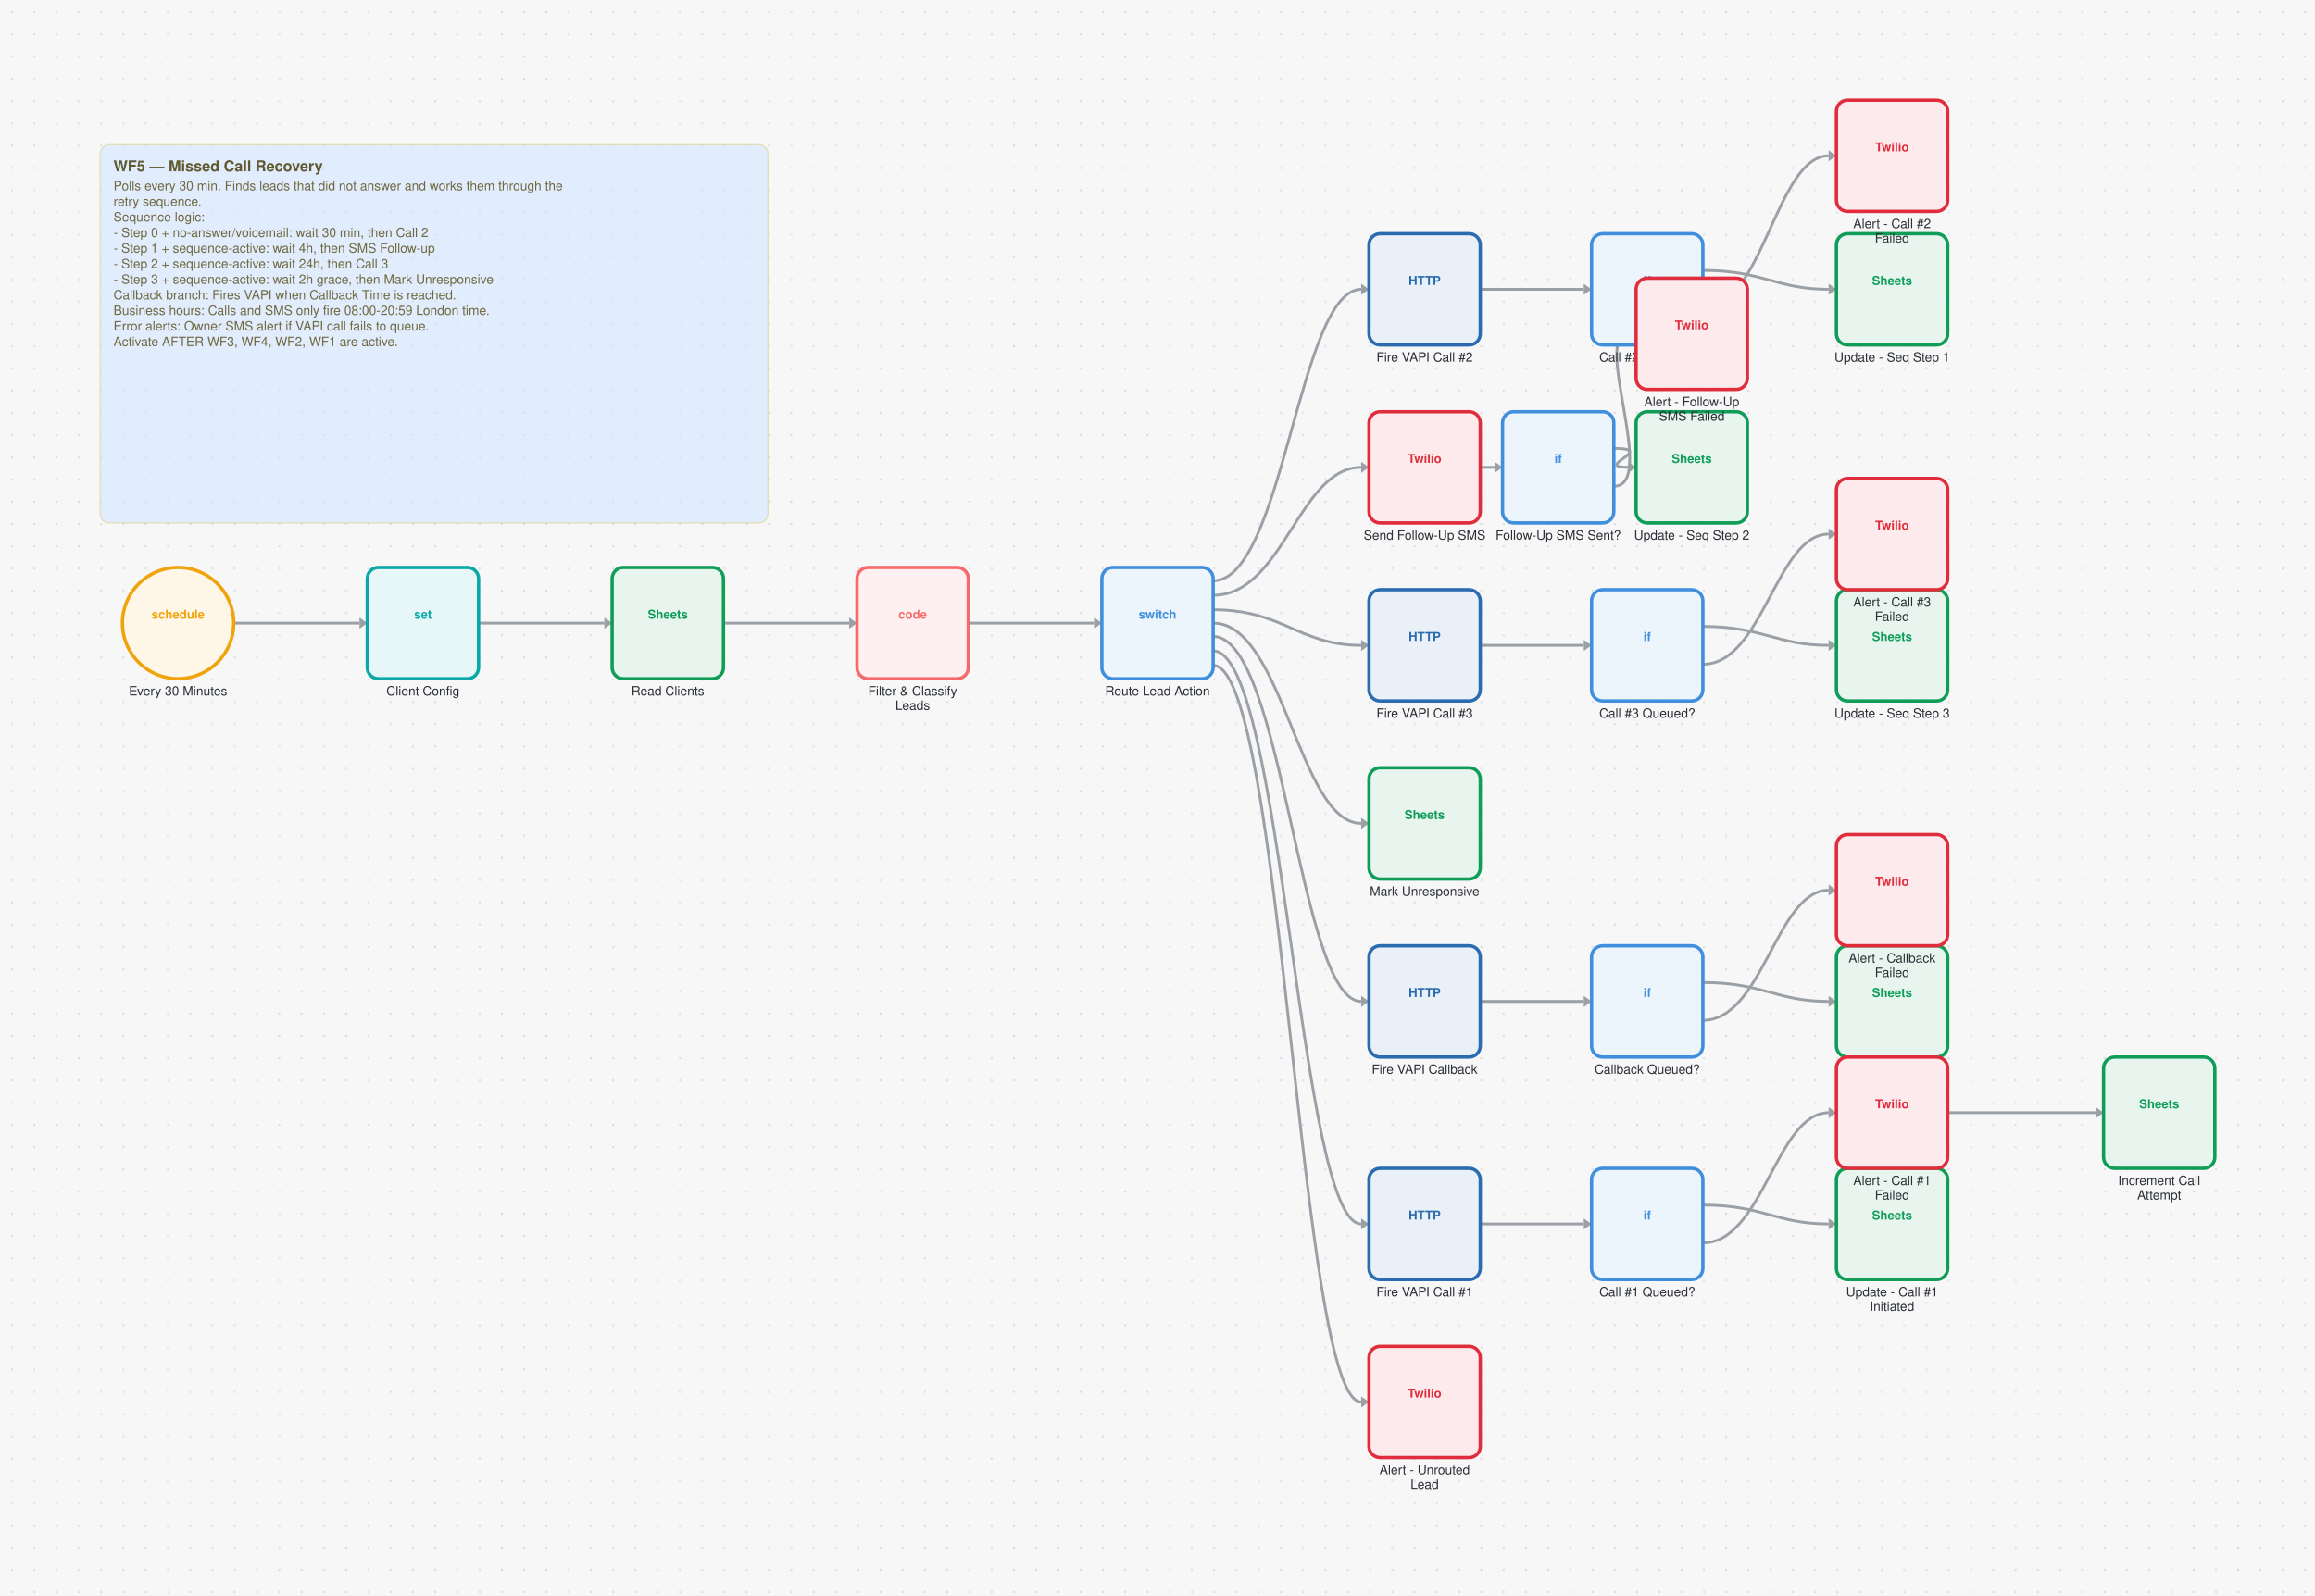
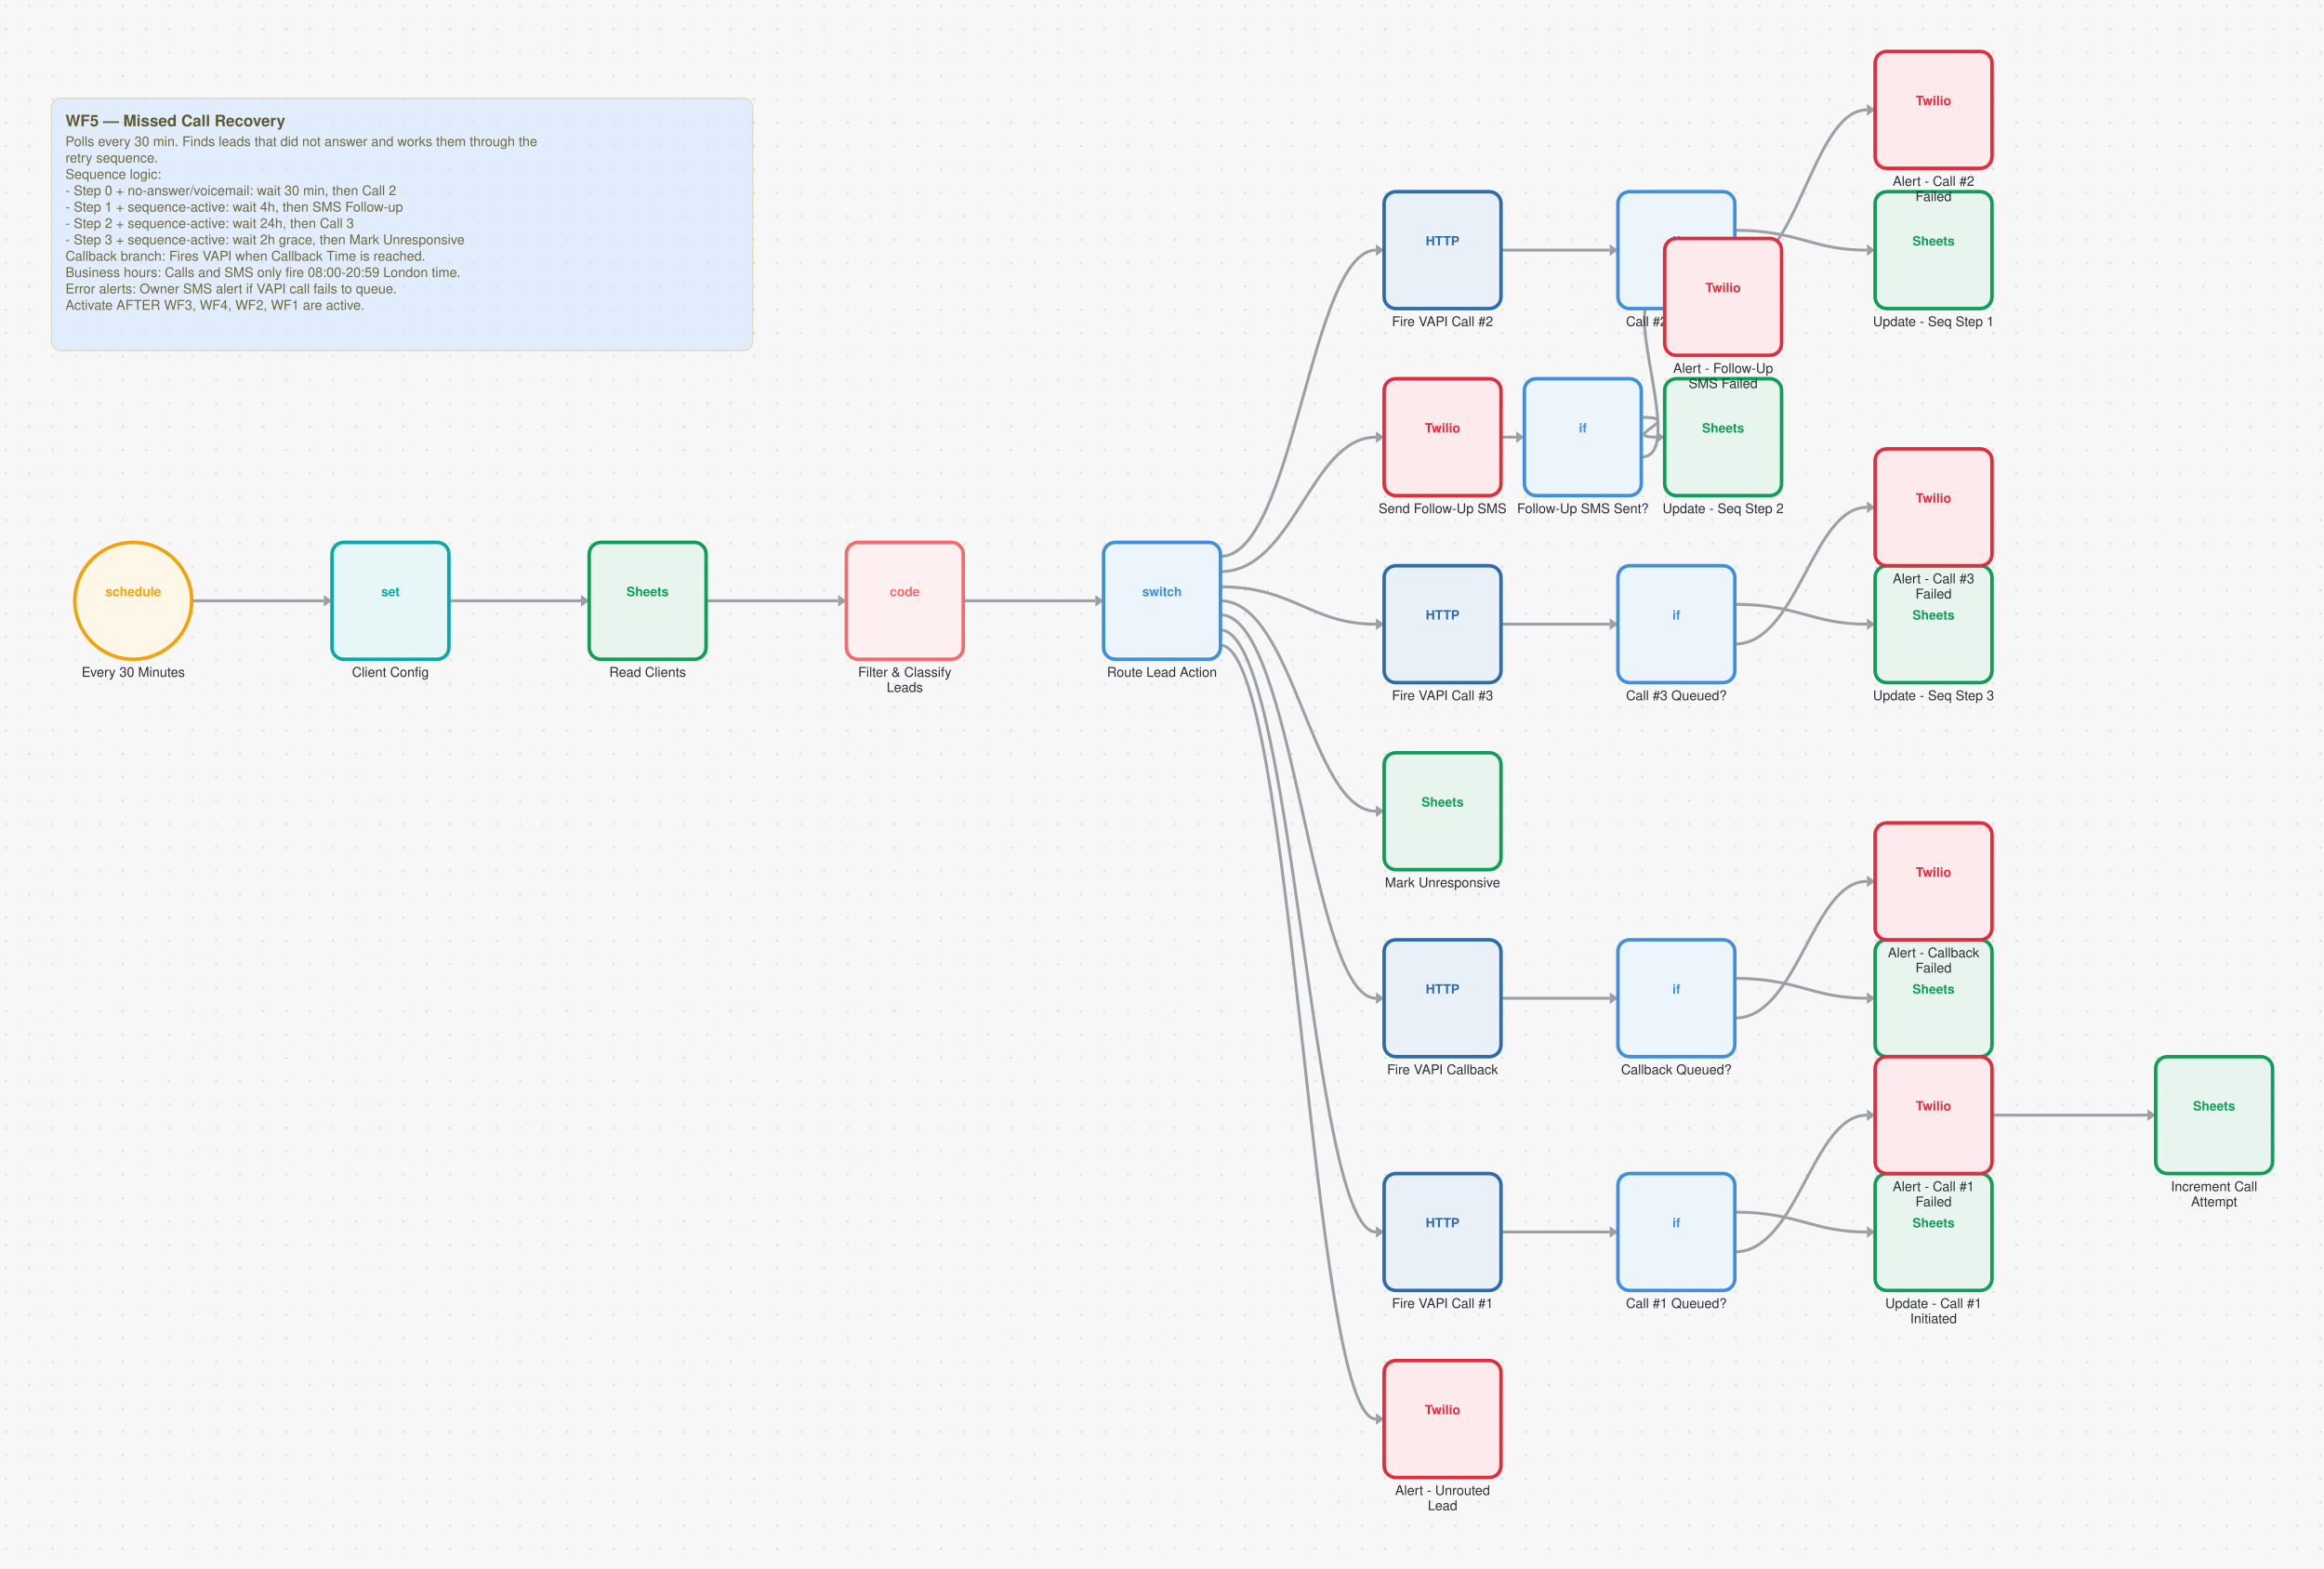
- <svg xmlns="http://www.w3.org/2000/svg" viewBox="-30 -50 2080 1434" width="1600" font-family="-apple-system,BlinkMacSystemFont,Segoe UI,Helvetica,Arial,sans-serif">
-   <rect x="-30" y="-50" width="2080" height="1434" fill="#f7f7f8" />
+ <svg xmlns="http://www.w3.org/2000/svg" viewBox="16 -4.0 1988 1342.0" width="1600" font-family="-apple-system,BlinkMacSystemFont,Segoe UI,Helvetica,Arial,sans-serif">
+   <rect x="16" y="-4.0" width="1988" height="1342.0" fill="#f7f7f8" />
  <defs>
    <pattern id="g" width="20" height="20" patternUnits="userSpaceOnUse">
      <circle cx="1" cy="1" r="1" fill="#dcdce0" />
    </pattern>
  </defs>
-   <rect x="-30" y="-50" width="2080" height="1434" fill="url(#g)" />
-   <rect x="60" y="80" width="600" height="340" rx="8" fill="#cfe4ff" fill-opacity="0.55" stroke="#d8cf7a" stroke-opacity="0.6" />
-   <text x="72" y="104" font-size="13.5" font-weight="700" fill="#5f5930">WF5 — Missed Call Recovery</text>
-   <text x="72" y="121" font-size="11.5" fill="#6f6840">Polls every 30 min. Finds leads that did not answer and works them through the</text>
-   <text x="72" y="135" font-size="11.5" fill="#6f6840">retry sequence.</text>
-   <text x="72" y="149" font-size="11.5" fill="#6f6840">Sequence logic:</text>
-   <text x="72" y="163" font-size="11.5" fill="#6f6840">- Step 0 + no-answer/voicemail: wait 30 min, then Call 2</text>
-   <text x="72" y="177" font-size="11.5" fill="#6f6840">- Step 1 + sequence-active: wait 4h, then SMS Follow-up</text>
-   <text x="72" y="191" font-size="11.5" fill="#6f6840">- Step 2 + sequence-active: wait 24h, then Call 3</text>
-   <text x="72" y="205" font-size="11.5" fill="#6f6840">- Step 3 + sequence-active: wait 2h grace, then Mark Unresponsive</text>
-   <text x="72" y="219" font-size="11.5" fill="#6f6840">Callback branch: Fires VAPI when Callback Time is reached.</text>
-   <text x="72" y="233" font-size="11.5" fill="#6f6840">Business hours: Calls and SMS only fire 08:00-20:59 London time.</text>
-   <text x="72" y="247" font-size="11.5" fill="#6f6840">Error alerts: Owner SMS alert if VAPI call fails to queue.</text>
-   <text x="72" y="261" font-size="11.5" fill="#6f6840">Activate AFTER WF3, WF4, WF2, WF1 are active.</text>
+   <rect x="16" y="-4.0" width="1988" height="1342.0" fill="url(#g)" />
+   <rect x="60" y="80.0" width="600" height="216" rx="8" fill="#cfe4ff" fill-opacity="0.55" stroke="#d8cf7a" stroke-opacity="0.6" />
+   <text x="72" y="104.0" font-size="13.5" font-weight="700" fill="#5f5930">WF5 — Missed Call Recovery</text>
+   <text x="72" y="121.0" font-size="11.5" fill="#6f6840">Polls every 30 min. Finds leads that did not answer and works them through the</text>
+   <text x="72" y="135.0" font-size="11.5" fill="#6f6840">retry sequence.</text>
+   <text x="72" y="149.0" font-size="11.5" fill="#6f6840">Sequence logic:</text>
+   <text x="72" y="163.0" font-size="11.5" fill="#6f6840">- Step 0 + no-answer/voicemail: wait 30 min, then Call 2</text>
+   <text x="72" y="177.0" font-size="11.5" fill="#6f6840">- Step 1 + sequence-active: wait 4h, then SMS Follow-up</text>
+   <text x="72" y="191.0" font-size="11.5" fill="#6f6840">- Step 2 + sequence-active: wait 24h, then Call 3</text>
+   <text x="72" y="205.0" font-size="11.5" fill="#6f6840">- Step 3 + sequence-active: wait 2h grace, then Mark Unresponsive</text>
+   <text x="72" y="219.0" font-size="11.5" fill="#6f6840">Callback branch: Fires VAPI when Callback Time is reached.</text>
+   <text x="72" y="233.0" font-size="11.5" fill="#6f6840">Business hours: Calls and SMS only fire 08:00-20:59 London time.</text>
+   <text x="72" y="247.0" font-size="11.5" fill="#6f6840">Error alerts: Owner SMS alert if VAPI call fails to queue.</text>
+   <text x="72" y="261.0" font-size="11.5" fill="#6f6840">Activate AFTER WF3, WF4, WF2, WF1 are active.</text>
  <g fill="none" stroke="#9aa0a6" stroke-width="2.5">
    <path d="M180,510 C234,510 246,510 293,510" />
    <path d="M293,505 L300,510 L293,515" fill="#9aa0a6" stroke="none" />
    <path d="M400,510 C454,510 466,510 513,510" />
    <path d="M513,505 L520,510 L513,515" fill="#9aa0a6" stroke="none" />
    <path d="M620,510 C674,510 686,510 733,510" />
    <path d="M733,505 L740,510 L733,515" fill="#9aa0a6" stroke="none" />
    <path d="M840,510 C894,510 906,510 953,510" />
    <path d="M953,505 L960,510 L953,515" fill="#9aa0a6" stroke="none" />
    <path d="M1060,472 C1123,472 1137,210 1193,210" />
    <path d="M1193,205 L1200,210 L1193,215" fill="#9aa0a6" stroke="none" />
    <path d="M1060,485 C1123,485 1137,370 1193,370" />
    <path d="M1193,365 L1200,370 L1193,375" fill="#9aa0a6" stroke="none" />
    <path d="M1060,498 C1123,498 1137,530 1193,530" />
    <path d="M1193,525 L1200,530 L1193,535" fill="#9aa0a6" stroke="none" />
    <path d="M1060,510 C1123,510 1137,690 1193,690" />
    <path d="M1193,685 L1200,690 L1193,695" fill="#9aa0a6" stroke="none" />
    <path d="M1060,522 C1123,522 1137,850 1193,850" />
    <path d="M1193,845 L1200,850 L1193,855" fill="#9aa0a6" stroke="none" />
    <path d="M1060,535 C1123,535 1137,1050 1193,1050" />
    <path d="M1193,1045 L1200,1050 L1193,1055" fill="#9aa0a6" stroke="none" />
    <path d="M1060,548 C1123,548 1137,1210 1193,1210" />
    <path d="M1193,1205 L1200,1210 L1193,1215" fill="#9aa0a6" stroke="none" />
    <path d="M1300,210 C1345,210 1355,210 1393,210" />
    <path d="M1393,205 L1400,210 L1393,215" fill="#9aa0a6" stroke="none" />
    <path d="M1500,193 C1554,193 1566,210 1613,210" />
    <path d="M1613,205 L1620,210 L1613,215" fill="#9aa0a6" stroke="none" />
    <path d="M1500,227 C1554,227 1566,90 1613,90" />
    <path d="M1613,85 L1620,90 L1613,95" fill="#9aa0a6" stroke="none" />
    <path d="M1300,530 C1345,530 1355,530 1393,530" />
    <path d="M1393,525 L1400,530 L1393,535" fill="#9aa0a6" stroke="none" />
    <path d="M1500,513 C1554,513 1566,530 1613,530" />
    <path d="M1613,525 L1620,530 L1613,535" fill="#9aa0a6" stroke="none" />
    <path d="M1500,547 C1554,547 1566,430 1613,430" />
    <path d="M1613,425 L1620,430 L1613,435" fill="#9aa0a6" stroke="none" />
    <path d="M1300,850 C1345,850 1355,850 1393,850" />
    <path d="M1393,845 L1400,850 L1393,855" fill="#9aa0a6" stroke="none" />
    <path d="M1500,833 C1554,833 1566,850 1613,850" />
    <path d="M1613,845 L1620,850 L1613,855" fill="#9aa0a6" stroke="none" />
    <path d="M1500,867 C1554,867 1566,750 1613,750" />
    <path d="M1613,745 L1620,750 L1613,755" fill="#9aa0a6" stroke="none" />
    <path d="M1300,1050 C1345,1050 1355,1050 1393,1050" />
    <path d="M1393,1045 L1400,1050 L1393,1055" fill="#9aa0a6" stroke="none" />
    <path d="M1500,1033 C1554,1033 1566,1050 1613,1050" />
    <path d="M1613,1045 L1620,1050 L1613,1055" fill="#9aa0a6" stroke="none" />
    <path d="M1500,1067 C1554,1067 1566,950 1613,950" />
    <path d="M1613,945 L1620,950 L1613,955" fill="#9aa0a6" stroke="none" />
    <path d="M1720,950 C1783,950 1797,950 1853,950" />
    <path d="M1853,945 L1860,950 L1853,955" fill="#9aa0a6" stroke="none" />
    <path d="M1300,370 C1340,370 1280,370 1313,370" />
    <path d="M1313,365 L1320,370 L1313,375" fill="#9aa0a6" stroke="none" />
    <path d="M1420,353 C1460,353 1400,370 1433,370" />
    <path d="M1433,365 L1440,370 L1433,375" fill="#9aa0a6" stroke="none" />
    <path d="M1420,387 C1460,387 1400,250 1433,250" />
    <path d="M1433,245 L1440,250 L1433,255" fill="#9aa0a6" stroke="none" />
  </g>
-   <rect x="80" y="460" width="100" height="100" rx="50" fill="#ffffff" stroke="#f0a30a" stroke-width="3" />
-   <rect x="80" y="460" width="100" height="100" rx="50" fill="#f0a30a" fill-opacity="0.10" />
+   <rect x="80" y="460.0" width="100" height="100" rx="50" fill="#ffffff" stroke="#f0a30a" stroke-width="3" />
+   <rect x="80" y="460.0" width="100" height="100" rx="50" fill="#f0a30a" fill-opacity="0.10" />
  <text x="130.0" y="506.0" font-size="11" text-anchor="middle" fill="#f0a30a" font-weight="700">schedule</text>
-   <text x="130.0" y="575" font-size="11.5" text-anchor="middle" fill="#2b2f36">Every 30 Minutes</text>
-   <rect x="300" y="460" width="100" height="100" rx="10" fill="#ffffff" stroke="#0aa8a7" stroke-width="3" />
-   <rect x="300" y="460" width="100" height="100" rx="10" fill="#0aa8a7" fill-opacity="0.10" />
+   <text x="130.0" y="575.0" font-size="11.5" text-anchor="middle" fill="#2b2f36">Every 30 Minutes</text>
+   <rect x="300" y="460.0" width="100" height="100" rx="10" fill="#ffffff" stroke="#0aa8a7" stroke-width="3" />
+   <rect x="300" y="460.0" width="100" height="100" rx="10" fill="#0aa8a7" fill-opacity="0.10" />
  <text x="350.0" y="506.0" font-size="11" text-anchor="middle" fill="#0aa8a7" font-weight="700">set</text>
-   <text x="350.0" y="575" font-size="11.5" text-anchor="middle" fill="#2b2f36">Client Config</text>
-   <rect x="520" y="460" width="100" height="100" rx="10" fill="#ffffff" stroke="#0f9d58" stroke-width="3" />
-   <rect x="520" y="460" width="100" height="100" rx="10" fill="#0f9d58" fill-opacity="0.10" />
+   <text x="350.0" y="575.0" font-size="11.5" text-anchor="middle" fill="#2b2f36">Client Config</text>
+   <rect x="520" y="460.0" width="100" height="100" rx="10" fill="#ffffff" stroke="#0f9d58" stroke-width="3" />
+   <rect x="520" y="460.0" width="100" height="100" rx="10" fill="#0f9d58" fill-opacity="0.10" />
  <text x="570.0" y="506.0" font-size="11" text-anchor="middle" fill="#0f9d58" font-weight="700">Sheets</text>
-   <text x="570.0" y="575" font-size="11.5" text-anchor="middle" fill="#2b2f36">Read Clients</text>
-   <rect x="740" y="460" width="100" height="100" rx="10" fill="#ffffff" stroke="#f56b6b" stroke-width="3" />
-   <rect x="740" y="460" width="100" height="100" rx="10" fill="#f56b6b" fill-opacity="0.10" />
+   <text x="570.0" y="575.0" font-size="11.5" text-anchor="middle" fill="#2b2f36">Read Clients</text>
+   <rect x="740" y="460.0" width="100" height="100" rx="10" fill="#ffffff" stroke="#f56b6b" stroke-width="3" />
+   <rect x="740" y="460.0" width="100" height="100" rx="10" fill="#f56b6b" fill-opacity="0.10" />
  <text x="790.0" y="506.0" font-size="11" text-anchor="middle" fill="#f56b6b" font-weight="700">code</text>
-   <text x="790.0" y="575" font-size="11.5" text-anchor="middle" fill="#2b2f36">Filter &amp; Classify</text>
-   <text x="790.0" y="588" font-size="11.5" text-anchor="middle" fill="#2b2f36">Leads</text>
-   <rect x="960" y="460" width="100" height="100" rx="10" fill="#ffffff" stroke="#408fdd" stroke-width="3" />
-   <rect x="960" y="460" width="100" height="100" rx="10" fill="#408fdd" fill-opacity="0.10" />
+   <text x="790.0" y="575.0" font-size="11.5" text-anchor="middle" fill="#2b2f36">Filter &amp; Classify</text>
+   <text x="790.0" y="588.0" font-size="11.5" text-anchor="middle" fill="#2b2f36">Leads</text>
+   <rect x="960" y="460.0" width="100" height="100" rx="10" fill="#ffffff" stroke="#408fdd" stroke-width="3" />
+   <rect x="960" y="460.0" width="100" height="100" rx="10" fill="#408fdd" fill-opacity="0.10" />
  <text x="1010.0" y="506.0" font-size="11" text-anchor="middle" fill="#408fdd" font-weight="700">switch</text>
-   <text x="1010.0" y="575" font-size="11.5" text-anchor="middle" fill="#2b2f36">Route Lead Action</text>
-   <rect x="1200" y="160" width="100" height="100" rx="10" fill="#ffffff" stroke="#2b6cb0" stroke-width="3" />
-   <rect x="1200" y="160" width="100" height="100" rx="10" fill="#2b6cb0" fill-opacity="0.10" />
+   <text x="1010.0" y="575.0" font-size="11.5" text-anchor="middle" fill="#2b2f36">Route Lead Action</text>
+   <rect x="1200" y="160.0" width="100" height="100" rx="10" fill="#ffffff" stroke="#2b6cb0" stroke-width="3" />
+   <rect x="1200" y="160.0" width="100" height="100" rx="10" fill="#2b6cb0" fill-opacity="0.10" />
  <text x="1250.0" y="206.0" font-size="11" text-anchor="middle" fill="#2b6cb0" font-weight="700">HTTP</text>
-   <text x="1250.0" y="275" font-size="11.5" text-anchor="middle" fill="#2b2f36">Fire VAPI Call #2</text>
-   <rect x="1400" y="160" width="100" height="100" rx="10" fill="#ffffff" stroke="#408fdd" stroke-width="3" />
-   <rect x="1400" y="160" width="100" height="100" rx="10" fill="#408fdd" fill-opacity="0.10" />
+   <text x="1250.0" y="275.0" font-size="11.5" text-anchor="middle" fill="#2b2f36">Fire VAPI Call #2</text>
+   <rect x="1400" y="160.0" width="100" height="100" rx="10" fill="#ffffff" stroke="#408fdd" stroke-width="3" />
+   <rect x="1400" y="160.0" width="100" height="100" rx="10" fill="#408fdd" fill-opacity="0.10" />
  <text x="1450.0" y="206.0" font-size="11" text-anchor="middle" fill="#408fdd" font-weight="700">if</text>
-   <text x="1450.0" y="275" font-size="11.5" text-anchor="middle" fill="#2b2f36">Call #2 Queued?</text>
-   <rect x="1620" y="160" width="100" height="100" rx="10" fill="#ffffff" stroke="#0f9d58" stroke-width="3" />
-   <rect x="1620" y="160" width="100" height="100" rx="10" fill="#0f9d58" fill-opacity="0.10" />
+   <text x="1450.0" y="275.0" font-size="11.5" text-anchor="middle" fill="#2b2f36">Call #2 Queued?</text>
+   <rect x="1620" y="160.0" width="100" height="100" rx="10" fill="#ffffff" stroke="#0f9d58" stroke-width="3" />
+   <rect x="1620" y="160.0" width="100" height="100" rx="10" fill="#0f9d58" fill-opacity="0.10" />
  <text x="1670.0" y="206.0" font-size="11" text-anchor="middle" fill="#0f9d58" font-weight="700">Sheets</text>
-   <text x="1670.0" y="275" font-size="11.5" text-anchor="middle" fill="#2b2f36">Update - Seq Step 1</text>
-   <rect x="1620" y="40" width="100" height="100" rx="10" fill="#ffffff" stroke="#e02d3c" stroke-width="3" />
-   <rect x="1620" y="40" width="100" height="100" rx="10" fill="#e02d3c" fill-opacity="0.10" />
+   <text x="1670.0" y="275.0" font-size="11.5" text-anchor="middle" fill="#2b2f36">Update - Seq Step 1</text>
+   <rect x="1620" y="40.0" width="100" height="100" rx="10" fill="#ffffff" stroke="#e02d3c" stroke-width="3" />
+   <rect x="1620" y="40.0" width="100" height="100" rx="10" fill="#e02d3c" fill-opacity="0.10" />
  <text x="1670.0" y="86.0" font-size="11" text-anchor="middle" fill="#e02d3c" font-weight="700">Twilio</text>
-   <text x="1670.0" y="155" font-size="11.5" text-anchor="middle" fill="#2b2f36">Alert - Call #2</text>
-   <text x="1670.0" y="168" font-size="11.5" text-anchor="middle" fill="#2b2f36">Failed</text>
-   <rect x="1200" y="320" width="100" height="100" rx="10" fill="#ffffff" stroke="#e02d3c" stroke-width="3" />
-   <rect x="1200" y="320" width="100" height="100" rx="10" fill="#e02d3c" fill-opacity="0.10" />
+   <text x="1670.0" y="155.0" font-size="11.5" text-anchor="middle" fill="#2b2f36">Alert - Call #2</text>
+   <text x="1670.0" y="168.0" font-size="11.5" text-anchor="middle" fill="#2b2f36">Failed</text>
+   <rect x="1200" y="320.0" width="100" height="100" rx="10" fill="#ffffff" stroke="#e02d3c" stroke-width="3" />
+   <rect x="1200" y="320.0" width="100" height="100" rx="10" fill="#e02d3c" fill-opacity="0.10" />
  <text x="1250.0" y="366.0" font-size="11" text-anchor="middle" fill="#e02d3c" font-weight="700">Twilio</text>
-   <text x="1250.0" y="435" font-size="11.5" text-anchor="middle" fill="#2b2f36">Send Follow-Up SMS</text>
-   <rect x="1440" y="320" width="100" height="100" rx="10" fill="#ffffff" stroke="#0f9d58" stroke-width="3" />
-   <rect x="1440" y="320" width="100" height="100" rx="10" fill="#0f9d58" fill-opacity="0.10" />
+   <text x="1250.0" y="435.0" font-size="11.5" text-anchor="middle" fill="#2b2f36">Send Follow-Up SMS</text>
+   <rect x="1440" y="320.0" width="100" height="100" rx="10" fill="#ffffff" stroke="#0f9d58" stroke-width="3" />
+   <rect x="1440" y="320.0" width="100" height="100" rx="10" fill="#0f9d58" fill-opacity="0.10" />
  <text x="1490.0" y="366.0" font-size="11" text-anchor="middle" fill="#0f9d58" font-weight="700">Sheets</text>
-   <text x="1490.0" y="435" font-size="11.5" text-anchor="middle" fill="#2b2f36">Update - Seq Step 2</text>
-   <rect x="1200" y="480" width="100" height="100" rx="10" fill="#ffffff" stroke="#2b6cb0" stroke-width="3" />
-   <rect x="1200" y="480" width="100" height="100" rx="10" fill="#2b6cb0" fill-opacity="0.10" />
+   <text x="1490.0" y="435.0" font-size="11.5" text-anchor="middle" fill="#2b2f36">Update - Seq Step 2</text>
+   <rect x="1200" y="480.0" width="100" height="100" rx="10" fill="#ffffff" stroke="#2b6cb0" stroke-width="3" />
+   <rect x="1200" y="480.0" width="100" height="100" rx="10" fill="#2b6cb0" fill-opacity="0.10" />
  <text x="1250.0" y="526.0" font-size="11" text-anchor="middle" fill="#2b6cb0" font-weight="700">HTTP</text>
-   <text x="1250.0" y="595" font-size="11.5" text-anchor="middle" fill="#2b2f36">Fire VAPI Call #3</text>
-   <rect x="1400" y="480" width="100" height="100" rx="10" fill="#ffffff" stroke="#408fdd" stroke-width="3" />
-   <rect x="1400" y="480" width="100" height="100" rx="10" fill="#408fdd" fill-opacity="0.10" />
+   <text x="1250.0" y="595.0" font-size="11.5" text-anchor="middle" fill="#2b2f36">Fire VAPI Call #3</text>
+   <rect x="1400" y="480.0" width="100" height="100" rx="10" fill="#ffffff" stroke="#408fdd" stroke-width="3" />
+   <rect x="1400" y="480.0" width="100" height="100" rx="10" fill="#408fdd" fill-opacity="0.10" />
  <text x="1450.0" y="526.0" font-size="11" text-anchor="middle" fill="#408fdd" font-weight="700">if</text>
-   <text x="1450.0" y="595" font-size="11.5" text-anchor="middle" fill="#2b2f36">Call #3 Queued?</text>
-   <rect x="1620" y="480" width="100" height="100" rx="10" fill="#ffffff" stroke="#0f9d58" stroke-width="3" />
-   <rect x="1620" y="480" width="100" height="100" rx="10" fill="#0f9d58" fill-opacity="0.10" />
+   <text x="1450.0" y="595.0" font-size="11.5" text-anchor="middle" fill="#2b2f36">Call #3 Queued?</text>
+   <rect x="1620" y="480.0" width="100" height="100" rx="10" fill="#ffffff" stroke="#0f9d58" stroke-width="3" />
+   <rect x="1620" y="480.0" width="100" height="100" rx="10" fill="#0f9d58" fill-opacity="0.10" />
  <text x="1670.0" y="526.0" font-size="11" text-anchor="middle" fill="#0f9d58" font-weight="700">Sheets</text>
-   <text x="1670.0" y="595" font-size="11.5" text-anchor="middle" fill="#2b2f36">Update - Seq Step 3</text>
-   <rect x="1620" y="380" width="100" height="100" rx="10" fill="#ffffff" stroke="#e02d3c" stroke-width="3" />
-   <rect x="1620" y="380" width="100" height="100" rx="10" fill="#e02d3c" fill-opacity="0.10" />
+   <text x="1670.0" y="595.0" font-size="11.5" text-anchor="middle" fill="#2b2f36">Update - Seq Step 3</text>
+   <rect x="1620" y="380.0" width="100" height="100" rx="10" fill="#ffffff" stroke="#e02d3c" stroke-width="3" />
+   <rect x="1620" y="380.0" width="100" height="100" rx="10" fill="#e02d3c" fill-opacity="0.10" />
  <text x="1670.0" y="426.0" font-size="11" text-anchor="middle" fill="#e02d3c" font-weight="700">Twilio</text>
-   <text x="1670.0" y="495" font-size="11.5" text-anchor="middle" fill="#2b2f36">Alert - Call #3</text>
-   <text x="1670.0" y="508" font-size="11.5" text-anchor="middle" fill="#2b2f36">Failed</text>
-   <rect x="1200" y="640" width="100" height="100" rx="10" fill="#ffffff" stroke="#0f9d58" stroke-width="3" />
-   <rect x="1200" y="640" width="100" height="100" rx="10" fill="#0f9d58" fill-opacity="0.10" />
+   <text x="1670.0" y="495.0" font-size="11.5" text-anchor="middle" fill="#2b2f36">Alert - Call #3</text>
+   <text x="1670.0" y="508.0" font-size="11.5" text-anchor="middle" fill="#2b2f36">Failed</text>
+   <rect x="1200" y="640.0" width="100" height="100" rx="10" fill="#ffffff" stroke="#0f9d58" stroke-width="3" />
+   <rect x="1200" y="640.0" width="100" height="100" rx="10" fill="#0f9d58" fill-opacity="0.10" />
  <text x="1250.0" y="686.0" font-size="11" text-anchor="middle" fill="#0f9d58" font-weight="700">Sheets</text>
-   <text x="1250.0" y="755" font-size="11.5" text-anchor="middle" fill="#2b2f36">Mark Unresponsive</text>
-   <rect x="1200" y="800" width="100" height="100" rx="10" fill="#ffffff" stroke="#2b6cb0" stroke-width="3" />
-   <rect x="1200" y="800" width="100" height="100" rx="10" fill="#2b6cb0" fill-opacity="0.10" />
+   <text x="1250.0" y="755.0" font-size="11.5" text-anchor="middle" fill="#2b2f36">Mark Unresponsive</text>
+   <rect x="1200" y="800.0" width="100" height="100" rx="10" fill="#ffffff" stroke="#2b6cb0" stroke-width="3" />
+   <rect x="1200" y="800.0" width="100" height="100" rx="10" fill="#2b6cb0" fill-opacity="0.10" />
  <text x="1250.0" y="846.0" font-size="11" text-anchor="middle" fill="#2b6cb0" font-weight="700">HTTP</text>
-   <text x="1250.0" y="915" font-size="11.5" text-anchor="middle" fill="#2b2f36">Fire VAPI Callback</text>
-   <rect x="1400" y="800" width="100" height="100" rx="10" fill="#ffffff" stroke="#408fdd" stroke-width="3" />
-   <rect x="1400" y="800" width="100" height="100" rx="10" fill="#408fdd" fill-opacity="0.10" />
+   <text x="1250.0" y="915.0" font-size="11.5" text-anchor="middle" fill="#2b2f36">Fire VAPI Callback</text>
+   <rect x="1400" y="800.0" width="100" height="100" rx="10" fill="#ffffff" stroke="#408fdd" stroke-width="3" />
+   <rect x="1400" y="800.0" width="100" height="100" rx="10" fill="#408fdd" fill-opacity="0.10" />
  <text x="1450.0" y="846.0" font-size="11" text-anchor="middle" fill="#408fdd" font-weight="700">if</text>
-   <text x="1450.0" y="915" font-size="11.5" text-anchor="middle" fill="#2b2f36">Callback Queued?</text>
-   <rect x="1620" y="800" width="100" height="100" rx="10" fill="#ffffff" stroke="#0f9d58" stroke-width="3" />
-   <rect x="1620" y="800" width="100" height="100" rx="10" fill="#0f9d58" fill-opacity="0.10" />
+   <text x="1450.0" y="915.0" font-size="11.5" text-anchor="middle" fill="#2b2f36">Callback Queued?</text>
+   <rect x="1620" y="800.0" width="100" height="100" rx="10" fill="#ffffff" stroke="#0f9d58" stroke-width="3" />
+   <rect x="1620" y="800.0" width="100" height="100" rx="10" fill="#0f9d58" fill-opacity="0.10" />
  <text x="1670.0" y="846.0" font-size="11" text-anchor="middle" fill="#0f9d58" font-weight="700">Sheets</text>
-   <text x="1670.0" y="915" font-size="11.5" text-anchor="middle" fill="#2b2f36">Update - Callback</text>
-   <text x="1670.0" y="928" font-size="11.5" text-anchor="middle" fill="#2b2f36">Fired</text>
-   <rect x="1620" y="700" width="100" height="100" rx="10" fill="#ffffff" stroke="#e02d3c" stroke-width="3" />
-   <rect x="1620" y="700" width="100" height="100" rx="10" fill="#e02d3c" fill-opacity="0.10" />
+   <text x="1670.0" y="915.0" font-size="11.5" text-anchor="middle" fill="#2b2f36">Update - Callback</text>
+   <text x="1670.0" y="928.0" font-size="11.5" text-anchor="middle" fill="#2b2f36">Fired</text>
+   <rect x="1620" y="700.0" width="100" height="100" rx="10" fill="#ffffff" stroke="#e02d3c" stroke-width="3" />
+   <rect x="1620" y="700.0" width="100" height="100" rx="10" fill="#e02d3c" fill-opacity="0.10" />
  <text x="1670.0" y="746.0" font-size="11" text-anchor="middle" fill="#e02d3c" font-weight="700">Twilio</text>
-   <text x="1670.0" y="815" font-size="11.5" text-anchor="middle" fill="#2b2f36">Alert - Callback</text>
-   <text x="1670.0" y="828" font-size="11.5" text-anchor="middle" fill="#2b2f36">Failed</text>
-   <rect x="1200" y="1000" width="100" height="100" rx="10" fill="#ffffff" stroke="#2b6cb0" stroke-width="3" />
-   <rect x="1200" y="1000" width="100" height="100" rx="10" fill="#2b6cb0" fill-opacity="0.10" />
+   <text x="1670.0" y="815.0" font-size="11.5" text-anchor="middle" fill="#2b2f36">Alert - Callback</text>
+   <text x="1670.0" y="828.0" font-size="11.5" text-anchor="middle" fill="#2b2f36">Failed</text>
+   <rect x="1200" y="1000.0" width="100" height="100" rx="10" fill="#ffffff" stroke="#2b6cb0" stroke-width="3" />
+   <rect x="1200" y="1000.0" width="100" height="100" rx="10" fill="#2b6cb0" fill-opacity="0.10" />
  <text x="1250.0" y="1046.0" font-size="11" text-anchor="middle" fill="#2b6cb0" font-weight="700">HTTP</text>
-   <text x="1250.0" y="1115" font-size="11.5" text-anchor="middle" fill="#2b2f36">Fire VAPI Call #1</text>
-   <rect x="1400" y="1000" width="100" height="100" rx="10" fill="#ffffff" stroke="#408fdd" stroke-width="3" />
-   <rect x="1400" y="1000" width="100" height="100" rx="10" fill="#408fdd" fill-opacity="0.10" />
+   <text x="1250.0" y="1115.0" font-size="11.5" text-anchor="middle" fill="#2b2f36">Fire VAPI Call #1</text>
+   <rect x="1400" y="1000.0" width="100" height="100" rx="10" fill="#ffffff" stroke="#408fdd" stroke-width="3" />
+   <rect x="1400" y="1000.0" width="100" height="100" rx="10" fill="#408fdd" fill-opacity="0.10" />
  <text x="1450.0" y="1046.0" font-size="11" text-anchor="middle" fill="#408fdd" font-weight="700">if</text>
-   <text x="1450.0" y="1115" font-size="11.5" text-anchor="middle" fill="#2b2f36">Call #1 Queued?</text>
-   <rect x="1620" y="1000" width="100" height="100" rx="10" fill="#ffffff" stroke="#0f9d58" stroke-width="3" />
-   <rect x="1620" y="1000" width="100" height="100" rx="10" fill="#0f9d58" fill-opacity="0.10" />
+   <text x="1450.0" y="1115.0" font-size="11.5" text-anchor="middle" fill="#2b2f36">Call #1 Queued?</text>
+   <rect x="1620" y="1000.0" width="100" height="100" rx="10" fill="#ffffff" stroke="#0f9d58" stroke-width="3" />
+   <rect x="1620" y="1000.0" width="100" height="100" rx="10" fill="#0f9d58" fill-opacity="0.10" />
  <text x="1670.0" y="1046.0" font-size="11" text-anchor="middle" fill="#0f9d58" font-weight="700">Sheets</text>
-   <text x="1670.0" y="1115" font-size="11.5" text-anchor="middle" fill="#2b2f36">Update - Call #1</text>
-   <text x="1670.0" y="1128" font-size="11.5" text-anchor="middle" fill="#2b2f36">Initiated</text>
-   <rect x="1620" y="900" width="100" height="100" rx="10" fill="#ffffff" stroke="#e02d3c" stroke-width="3" />
-   <rect x="1620" y="900" width="100" height="100" rx="10" fill="#e02d3c" fill-opacity="0.10" />
+   <text x="1670.0" y="1115.0" font-size="11.5" text-anchor="middle" fill="#2b2f36">Update - Call #1</text>
+   <text x="1670.0" y="1128.0" font-size="11.5" text-anchor="middle" fill="#2b2f36">Initiated</text>
+   <rect x="1620" y="900.0" width="100" height="100" rx="10" fill="#ffffff" stroke="#e02d3c" stroke-width="3" />
+   <rect x="1620" y="900.0" width="100" height="100" rx="10" fill="#e02d3c" fill-opacity="0.10" />
  <text x="1670.0" y="946.0" font-size="11" text-anchor="middle" fill="#e02d3c" font-weight="700">Twilio</text>
-   <text x="1670.0" y="1015" font-size="11.5" text-anchor="middle" fill="#2b2f36">Alert - Call #1</text>
-   <text x="1670.0" y="1028" font-size="11.5" text-anchor="middle" fill="#2b2f36">Failed</text>
-   <rect x="1860" y="900" width="100" height="100" rx="10" fill="#ffffff" stroke="#0f9d58" stroke-width="3" />
-   <rect x="1860" y="900" width="100" height="100" rx="10" fill="#0f9d58" fill-opacity="0.10" />
+   <text x="1670.0" y="1015.0" font-size="11.5" text-anchor="middle" fill="#2b2f36">Alert - Call #1</text>
+   <text x="1670.0" y="1028.0" font-size="11.5" text-anchor="middle" fill="#2b2f36">Failed</text>
+   <rect x="1860" y="900.0" width="100" height="100" rx="10" fill="#ffffff" stroke="#0f9d58" stroke-width="3" />
+   <rect x="1860" y="900.0" width="100" height="100" rx="10" fill="#0f9d58" fill-opacity="0.10" />
  <text x="1910.0" y="946.0" font-size="11" text-anchor="middle" fill="#0f9d58" font-weight="700">Sheets</text>
-   <text x="1910.0" y="1015" font-size="11.5" text-anchor="middle" fill="#2b2f36">Increment Call</text>
-   <text x="1910.0" y="1028" font-size="11.5" text-anchor="middle" fill="#2b2f36">Attempt</text>
-   <rect x="1320" y="320" width="100" height="100" rx="10" fill="#ffffff" stroke="#408fdd" stroke-width="3" />
-   <rect x="1320" y="320" width="100" height="100" rx="10" fill="#408fdd" fill-opacity="0.10" />
+   <text x="1910.0" y="1015.0" font-size="11.5" text-anchor="middle" fill="#2b2f36">Increment Call</text>
+   <text x="1910.0" y="1028.0" font-size="11.5" text-anchor="middle" fill="#2b2f36">Attempt</text>
+   <rect x="1320" y="320.0" width="100" height="100" rx="10" fill="#ffffff" stroke="#408fdd" stroke-width="3" />
+   <rect x="1320" y="320.0" width="100" height="100" rx="10" fill="#408fdd" fill-opacity="0.10" />
  <text x="1370.0" y="366.0" font-size="11" text-anchor="middle" fill="#408fdd" font-weight="700">if</text>
-   <text x="1370.0" y="435" font-size="11.5" text-anchor="middle" fill="#2b2f36">Follow-Up SMS Sent?</text>
-   <rect x="1440" y="200" width="100" height="100" rx="10" fill="#ffffff" stroke="#e02d3c" stroke-width="3" />
-   <rect x="1440" y="200" width="100" height="100" rx="10" fill="#e02d3c" fill-opacity="0.10" />
+   <text x="1370.0" y="435.0" font-size="11.5" text-anchor="middle" fill="#2b2f36">Follow-Up SMS Sent?</text>
+   <rect x="1440" y="200.0" width="100" height="100" rx="10" fill="#ffffff" stroke="#e02d3c" stroke-width="3" />
+   <rect x="1440" y="200.0" width="100" height="100" rx="10" fill="#e02d3c" fill-opacity="0.10" />
  <text x="1490.0" y="246.0" font-size="11" text-anchor="middle" fill="#e02d3c" font-weight="700">Twilio</text>
-   <text x="1490.0" y="315" font-size="11.5" text-anchor="middle" fill="#2b2f36">Alert - Follow-Up</text>
-   <text x="1490.0" y="328" font-size="11.5" text-anchor="middle" fill="#2b2f36">SMS Failed</text>
-   <rect x="1200" y="1160" width="100" height="100" rx="10" fill="#ffffff" stroke="#e02d3c" stroke-width="3" />
-   <rect x="1200" y="1160" width="100" height="100" rx="10" fill="#e02d3c" fill-opacity="0.10" />
+   <text x="1490.0" y="315.0" font-size="11.5" text-anchor="middle" fill="#2b2f36">Alert - Follow-Up</text>
+   <text x="1490.0" y="328.0" font-size="11.5" text-anchor="middle" fill="#2b2f36">SMS Failed</text>
+   <rect x="1200" y="1160.0" width="100" height="100" rx="10" fill="#ffffff" stroke="#e02d3c" stroke-width="3" />
+   <rect x="1200" y="1160.0" width="100" height="100" rx="10" fill="#e02d3c" fill-opacity="0.10" />
  <text x="1250.0" y="1206.0" font-size="11" text-anchor="middle" fill="#e02d3c" font-weight="700">Twilio</text>
-   <text x="1250.0" y="1275" font-size="11.5" text-anchor="middle" fill="#2b2f36">Alert - Unrouted</text>
-   <text x="1250.0" y="1288" font-size="11.5" text-anchor="middle" fill="#2b2f36">Lead</text>
+   <text x="1250.0" y="1275.0" font-size="11.5" text-anchor="middle" fill="#2b2f36">Alert - Unrouted</text>
+   <text x="1250.0" y="1288.0" font-size="11.5" text-anchor="middle" fill="#2b2f36">Lead</text>
</svg>
